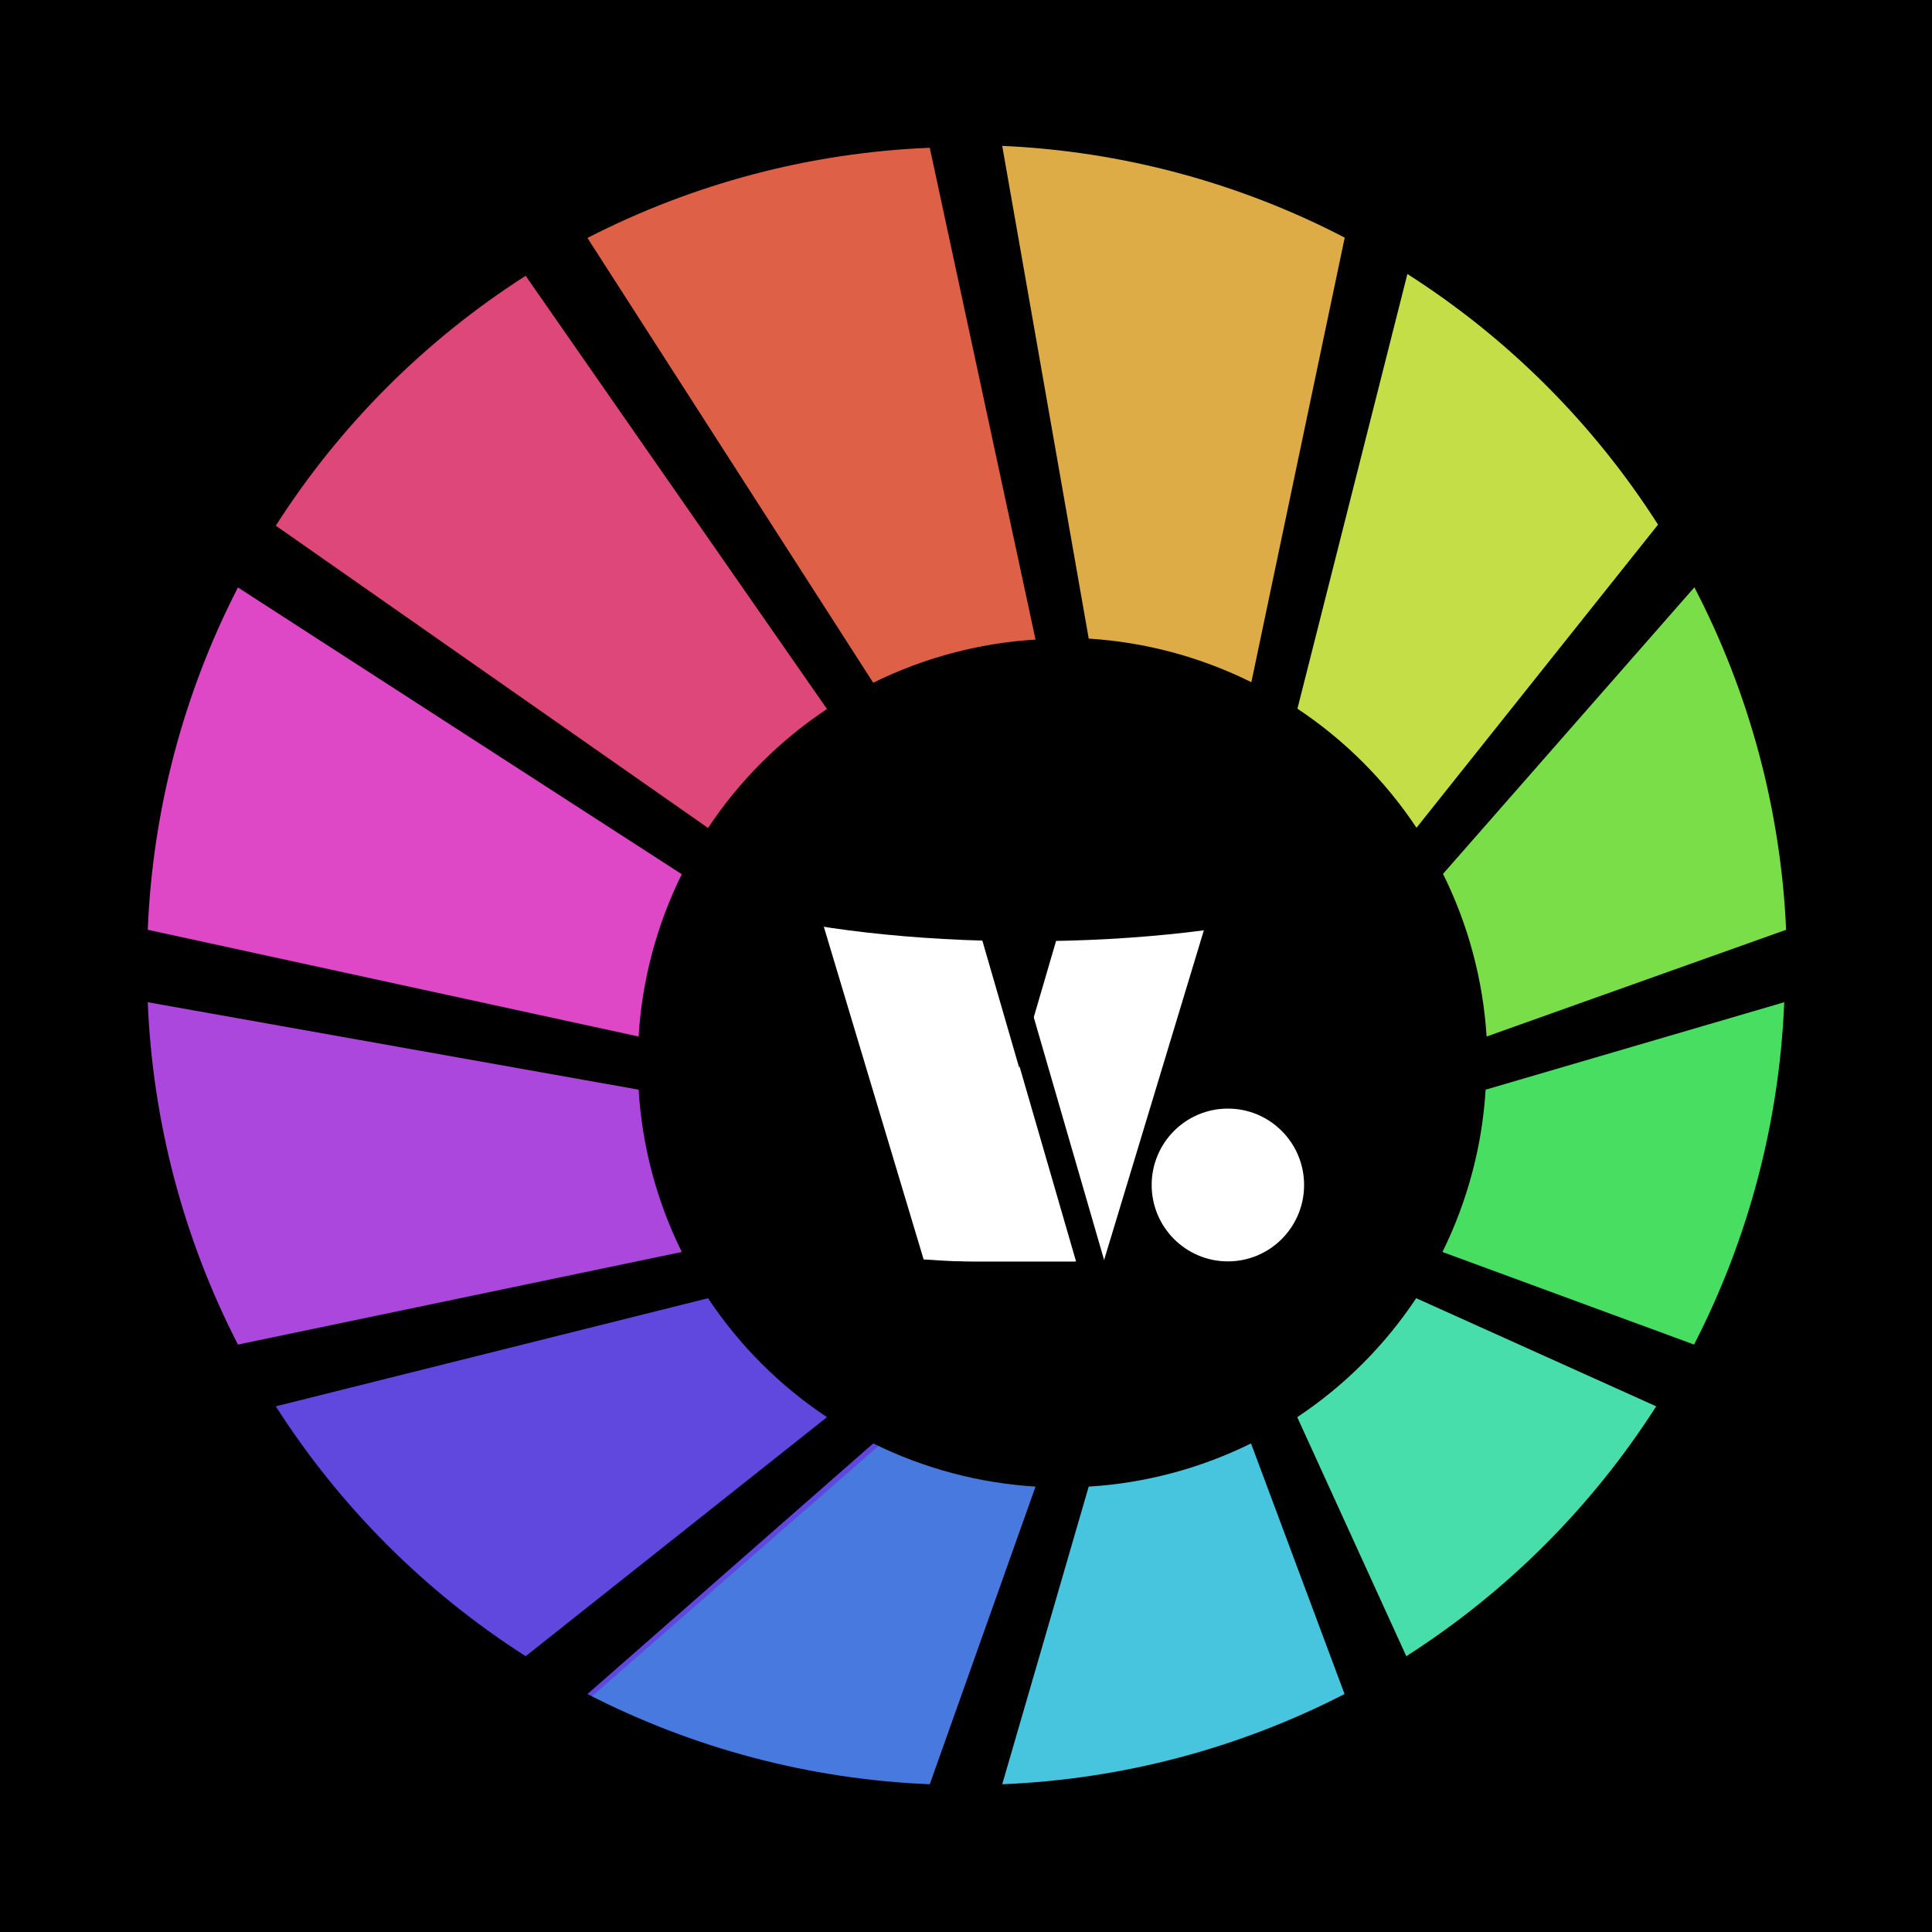
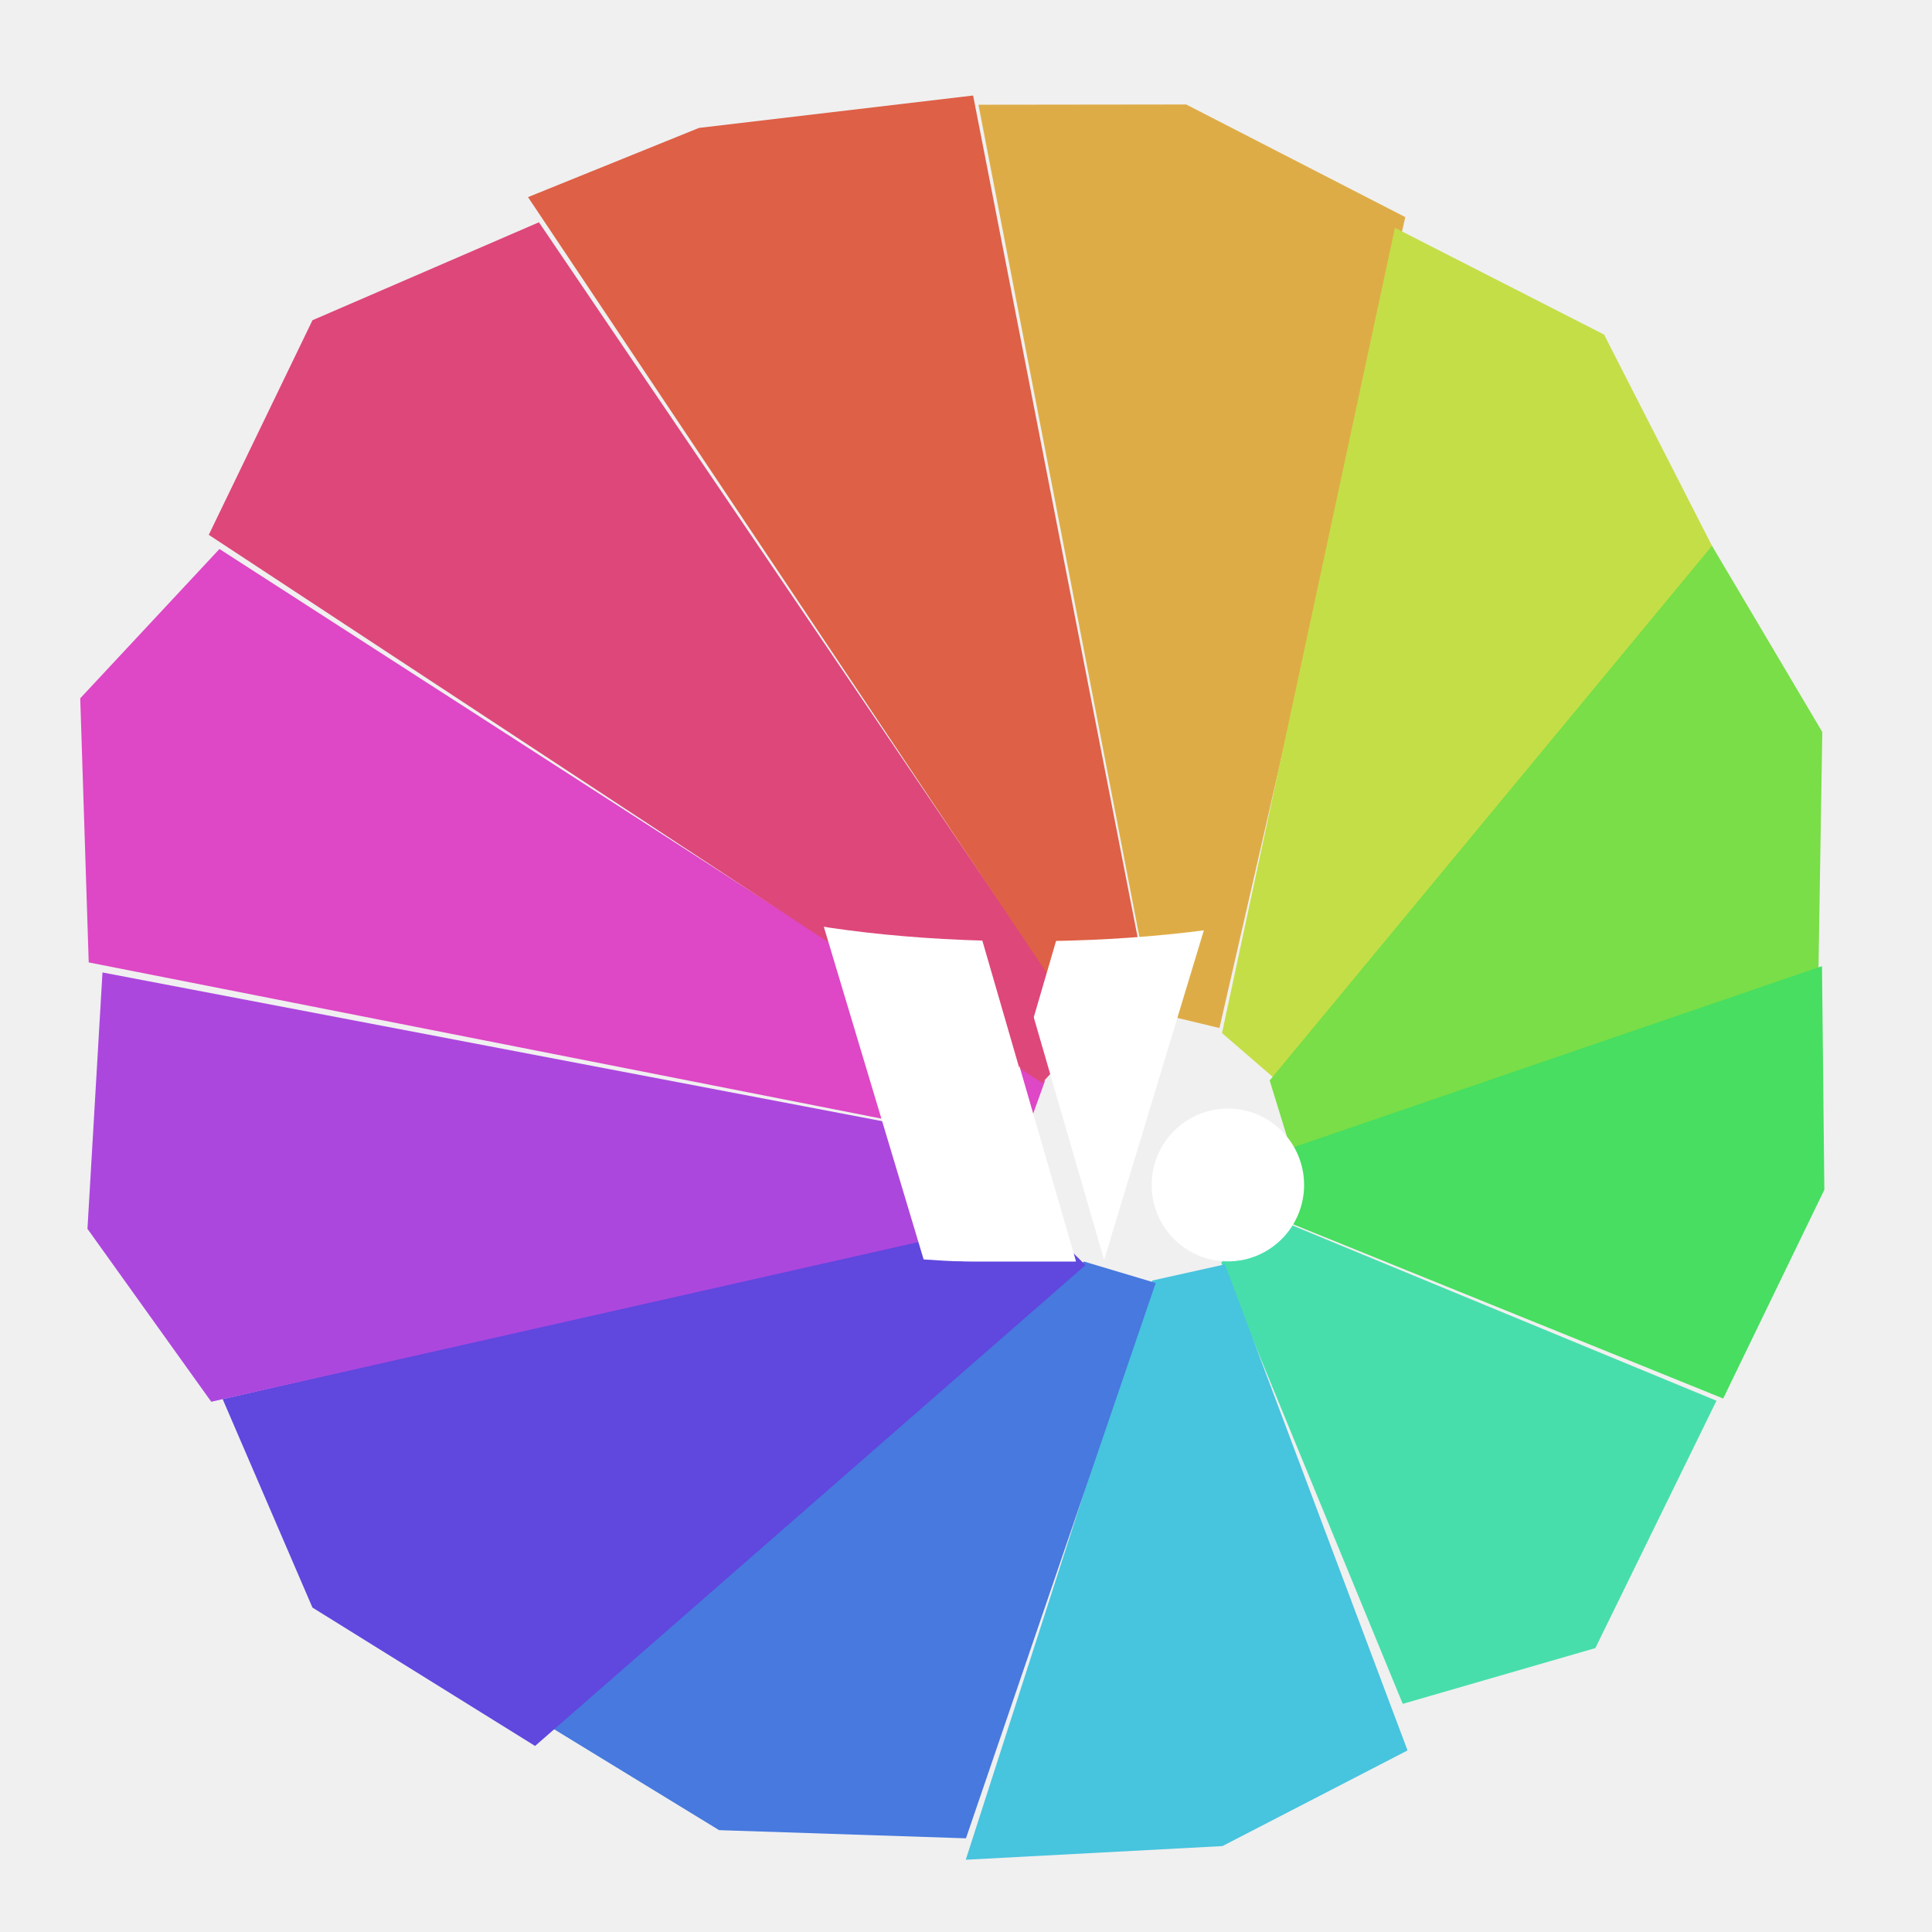
<svg xmlns="http://www.w3.org/2000/svg" width="100" height="100" viewBox="0 0 100 100" version="1.1" id="svg1">
  <defs id="defs1">
    <mask maskUnits="userSpaceOnUse" id="mask17">
      <g id="g18" style="display:inline;stroke-width:0.972" transform="matrix(1.057747,0,0,1,0.4450731,0)">
        <path id="path17" style="display:inline;fill:#ffffff;fill-opacity:1;stroke-width:2.917" d="m 70.786,39.174 c 0,7.075 -20.092,12.81 -44.877,12.81 -24.785,0 -44.877,-5.735 -44.877,-12.81 -2e-6,-7.075 21.494,-84.711 46.279,-84.711 24.785,0 43.476,77.637 43.476,84.711 z" />
        <path style="color:#000000;display:inline;fill:#000000;fill-opacity:1;stroke-width:0.972;-inkscape-stroke:none" d="m 16.686,-1.542 19.116,69.568 3.936,3 -20.767,-75.568 z" id="path18" />
        <ellipse style="fill:#000000;fill-opacity:1;stroke:none;stroke-width:2.917;stroke-dasharray:none;stroke-opacity:1" id="ellipse18" cx="25.909" cy="2.096" rx="44.877" ry="12.81" />
      </g>
    </mask>
  </defs>
  <g id="layer1">
    <g id="g27" style="display:inline">
      <path style="display:inline;fill:#de47c5;fill-opacity:1;fill-rule:nonzero;stroke:none;stroke-width:3" d="M 11.359,28.416 54.089,55.944 52.869,59.327 4.592,49.814 4.153,36.144 Z" id="path26" />
      <path style="fill:#de4779;fill-opacity:1;fill-rule:nonzero;stroke:none;stroke-width:3" d="M 10.806,27.683 53.94,56.053 56.318,53.438 27.895,11.505 16.174,16.575 Z" id="path28" />
      <path style="fill:#de6047;fill-opacity:1;fill-rule:nonzero;stroke:none;stroke-width:3" d="M 59.655,52.467 50.368,4.944 36.182,6.62 27.33,10.203 56.184,53.367 Z" id="path29" />
      <path style="fill:#deac47;fill-opacity:1;fill-rule:nonzero;stroke:none;stroke-width:3" d="M 63.118,53.21 72.738,11.238 61.398,5.408 50.645,5.421 59.73,52.397 Z" id="path30" />
      <path style="fill:#c4de47;fill-opacity:1;fill-rule:nonzero;stroke:none;stroke-width:3" d="m 63.251,53.472 8.95,-41.679 10.826,5.526 5.665,11.089 -22.743,27.395 z" id="path31" />
      <path style="fill:#79de47;fill-opacity:1;fill-rule:nonzero;stroke:none;stroke-width:3" d="M 88.613,28.253 65.717,55.924 66.811,59.475 94.121,50.301 94.322,37.889 Z" id="path32" />
      <path style="fill:#47de61;fill-opacity:1;fill-rule:nonzero;stroke:none;stroke-width:3" d="M 66.499,59.537 94.306,50.008 94.427,61.584 89.192,72.387 66.049,63.013 Z" id="path33" />
      <path style="fill:#47deac;fill-opacity:1;fill-rule:nonzero;stroke:none;stroke-width:3" d="m 65.654,62.917 23.19,9.585 -6.269,12.803 -9.969,2.886 -9.394,-22.835 z" id="path34" />
      <path style="fill:#47c4de;fill-opacity:1;fill-rule:nonzero;stroke:none;stroke-width:3" d="M 59.64,66.281 49.987,96.26 63.273,95.553 72.854,90.602 63.401,65.444 Z" id="path35" />
      <path style="fill:#4779de;fill-opacity:1;fill-rule:nonzero;stroke:none;stroke-width:3" d="M 56.109,65.298 27.573,88.829 37.22,94.728 49.998,95.151 59.819,66.406 Z" id="path36" />
      <path style="fill:#6047de;fill-opacity:1;fill-rule:nonzero;stroke:none;stroke-width:3" d="m 53.462,62.791 -41.938,9.625 4.648,10.791 11.523,7.163 28.489,-24.889 z" id="path37" />
      <path style="fill:#ac47de;fill-opacity:1;fill-rule:nonzero;stroke:none;stroke-width:3" d="M 52.743,59.383 5.304,50.334 4.527,63.604 10.934,72.554 53.597,62.919 Z" id="path38" />
    </g>
-     <path id="rect7" style="fill:#000000;fill-opacity:1;fill-rule:nonzero;stroke:none;stroke-width:3" d="M 0,0 V 48.125 51.875 100 H 100 V 51.875 48.125 0 Z m 51.875,7.551 c 6.184,0.273 12.234,1.893 17.727,4.748 l -4.832,23.011 c -2.628,-1.305 -5.49,-2.073 -8.418,-2.256 z m -3.75,0.098 5.474,25.455 c -2.921,0.179 -5.777,0.939 -8.401,2.235 L 30.406,12.316 C 35.903,9.491 41.95,7.898 48.125,7.648 Z m 24.721,6.533 c 5.217,3.328 9.644,7.756 12.973,12.973 L 73.318,42.845 c -1.623,-2.444 -3.719,-4.54 -6.163,-6.163 z m -45.637,0.094 15.596,22.422 c -2.442,1.622 -4.535,3.715 -6.157,6.157 L 14.275,27.209 c 3.321,-5.199 7.735,-9.612 12.934,-12.934 z m 60.492,16.123 c 2.855,5.493 4.475,11.542 4.748,17.727 l -15.503,5.524 c -0.184,-2.928 -0.951,-5.79 -2.256,-8.418 z m -75.385,0.008 22.972,14.842 c -1.296,2.624 -2.056,5.48 -2.235,8.401 L 7.648,48.125 C 7.898,41.95 9.491,35.903 12.316,30.406 Z M 7.648,51.875 33.054,56.401 c 0.179,2.921 0.939,5.777 2.235,8.401 L 12.316,69.594 C 9.491,64.097 7.898,58.05 7.648,51.875 Z M 76.896,56.401 92.352,51.875 c -0.249,6.175 -1.842,12.222 -4.668,17.719 L 74.661,64.802 c 1.296,-2.624 2.056,-5.48 2.235,-8.401 z M 36.648,67.195 c 1.622,2.442 3.715,4.535 6.157,6.157 L 27.209,85.725 C 22.01,82.403 17.597,77.99 14.275,72.791 Z m 36.654,0 12.422,5.596 c -3.321,5.199 -7.735,9.612 -12.934,12.934 L 67.145,73.352 c 2.442,-1.622 4.535,-3.715 6.157,-6.157 z m -28.104,7.516 c 2.624,1.296 5.48,2.056 8.401,2.235 L 48.125,92.352 C 41.95,92.102 35.903,90.509 30.406,87.684 Z m 19.554,0 4.842,12.972 C 64.097,90.509 58.05,92.102 51.875,92.352 l 4.476,-15.405 c 2.921,-0.179 5.777,-0.939 8.401,-2.235 z" />
+     <path id="rect7" style="display:none;fill:#000000;fill-opacity:1;fill-rule:nonzero;stroke:none;stroke-width:3" d="M 0,0 V 48.125 51.875 100 H 100 V 51.875 48.125 0 Z m 51.875,7.551 c 6.184,0.273 12.234,1.893 17.727,4.748 l -4.832,23.011 c -2.628,-1.305 -5.49,-2.073 -8.418,-2.256 z m -3.75,0.098 5.474,25.455 c -2.921,0.179 -5.777,0.939 -8.401,2.235 L 30.406,12.316 C 35.903,9.491 41.95,7.898 48.125,7.648 Z m 24.721,6.533 c 5.217,3.328 9.644,7.756 12.973,12.973 L 73.318,42.845 c -1.623,-2.444 -3.719,-4.54 -6.163,-6.163 z m -45.637,0.094 15.596,22.422 c -2.442,1.622 -4.535,3.715 -6.157,6.157 L 14.275,27.209 c 3.321,-5.199 7.735,-9.612 12.934,-12.934 z m 60.492,16.123 c 2.855,5.493 4.475,11.542 4.748,17.727 l -15.503,5.524 c -0.184,-2.928 -0.951,-5.79 -2.256,-8.418 z m -75.385,0.008 22.972,14.842 c -1.296,2.624 -2.056,5.48 -2.235,8.401 L 7.648,48.125 C 7.898,41.95 9.491,35.903 12.316,30.406 Z M 7.648,51.875 33.054,56.401 c 0.179,2.921 0.939,5.777 2.235,8.401 L 12.316,69.594 C 9.491,64.097 7.898,58.05 7.648,51.875 Z M 76.896,56.401 92.352,51.875 c -0.249,6.175 -1.842,12.222 -4.668,17.719 L 74.661,64.802 c 1.296,-2.624 2.056,-5.48 2.235,-8.401 z M 36.648,67.195 c 1.622,2.442 3.715,4.535 6.157,6.157 L 27.209,85.725 C 22.01,82.403 17.597,77.99 14.275,72.791 Z m 36.654,0 12.422,5.596 c -3.321,5.199 -7.735,9.612 -12.934,12.934 L 67.145,73.352 c 2.442,-1.622 4.535,-3.715 6.157,-6.157 z m -28.104,7.516 c 2.624,1.296 5.48,2.056 8.401,2.235 L 48.125,92.352 C 41.95,92.102 35.903,90.509 30.406,87.684 Z m 19.554,0 4.842,12.972 C 64.097,90.509 58.05,92.102 51.875,92.352 l 4.476,-15.405 c 2.921,-0.179 5.777,-0.939 8.401,-2.235 z" />
    <ellipse style="fill:#ffffff;fill-opacity:1;stroke:#ffffff;stroke-width:3;stroke-opacity:1" id="path3" cx="53.9" cy="44.646" rx="8.599" ry="8.623" transform="matrix(0.3906287,0,0,0.3906287,42.5,43.89491)" />
    <g id="g9" mask="url(#mask17)" transform="matrix(0.4478736,0,0,0.4490966,40.6471,42.02394)" style="fill:#ffffff;fill-opacity:1;stroke-width:0.871">
      <path style="fill:#ffffff;fill-opacity:1;stroke:#ffffff;stroke-width:2.613;stroke-opacity:1" d="M 47.051,13.5 H 33.056 L 22.211,50.5 h 13.614 z" id="path2" />
      <path style="color:#000000;fill:#ffffff;fill-opacity:1;stroke:#ffffff;stroke-width:2.613;stroke-dasharray:none;stroke-opacity:1" d="M 5.895,13.5 H 21.023 L 31.778,50.5 H 17.026 Z" id="path4" />
    </g>
  </g>
</svg>
